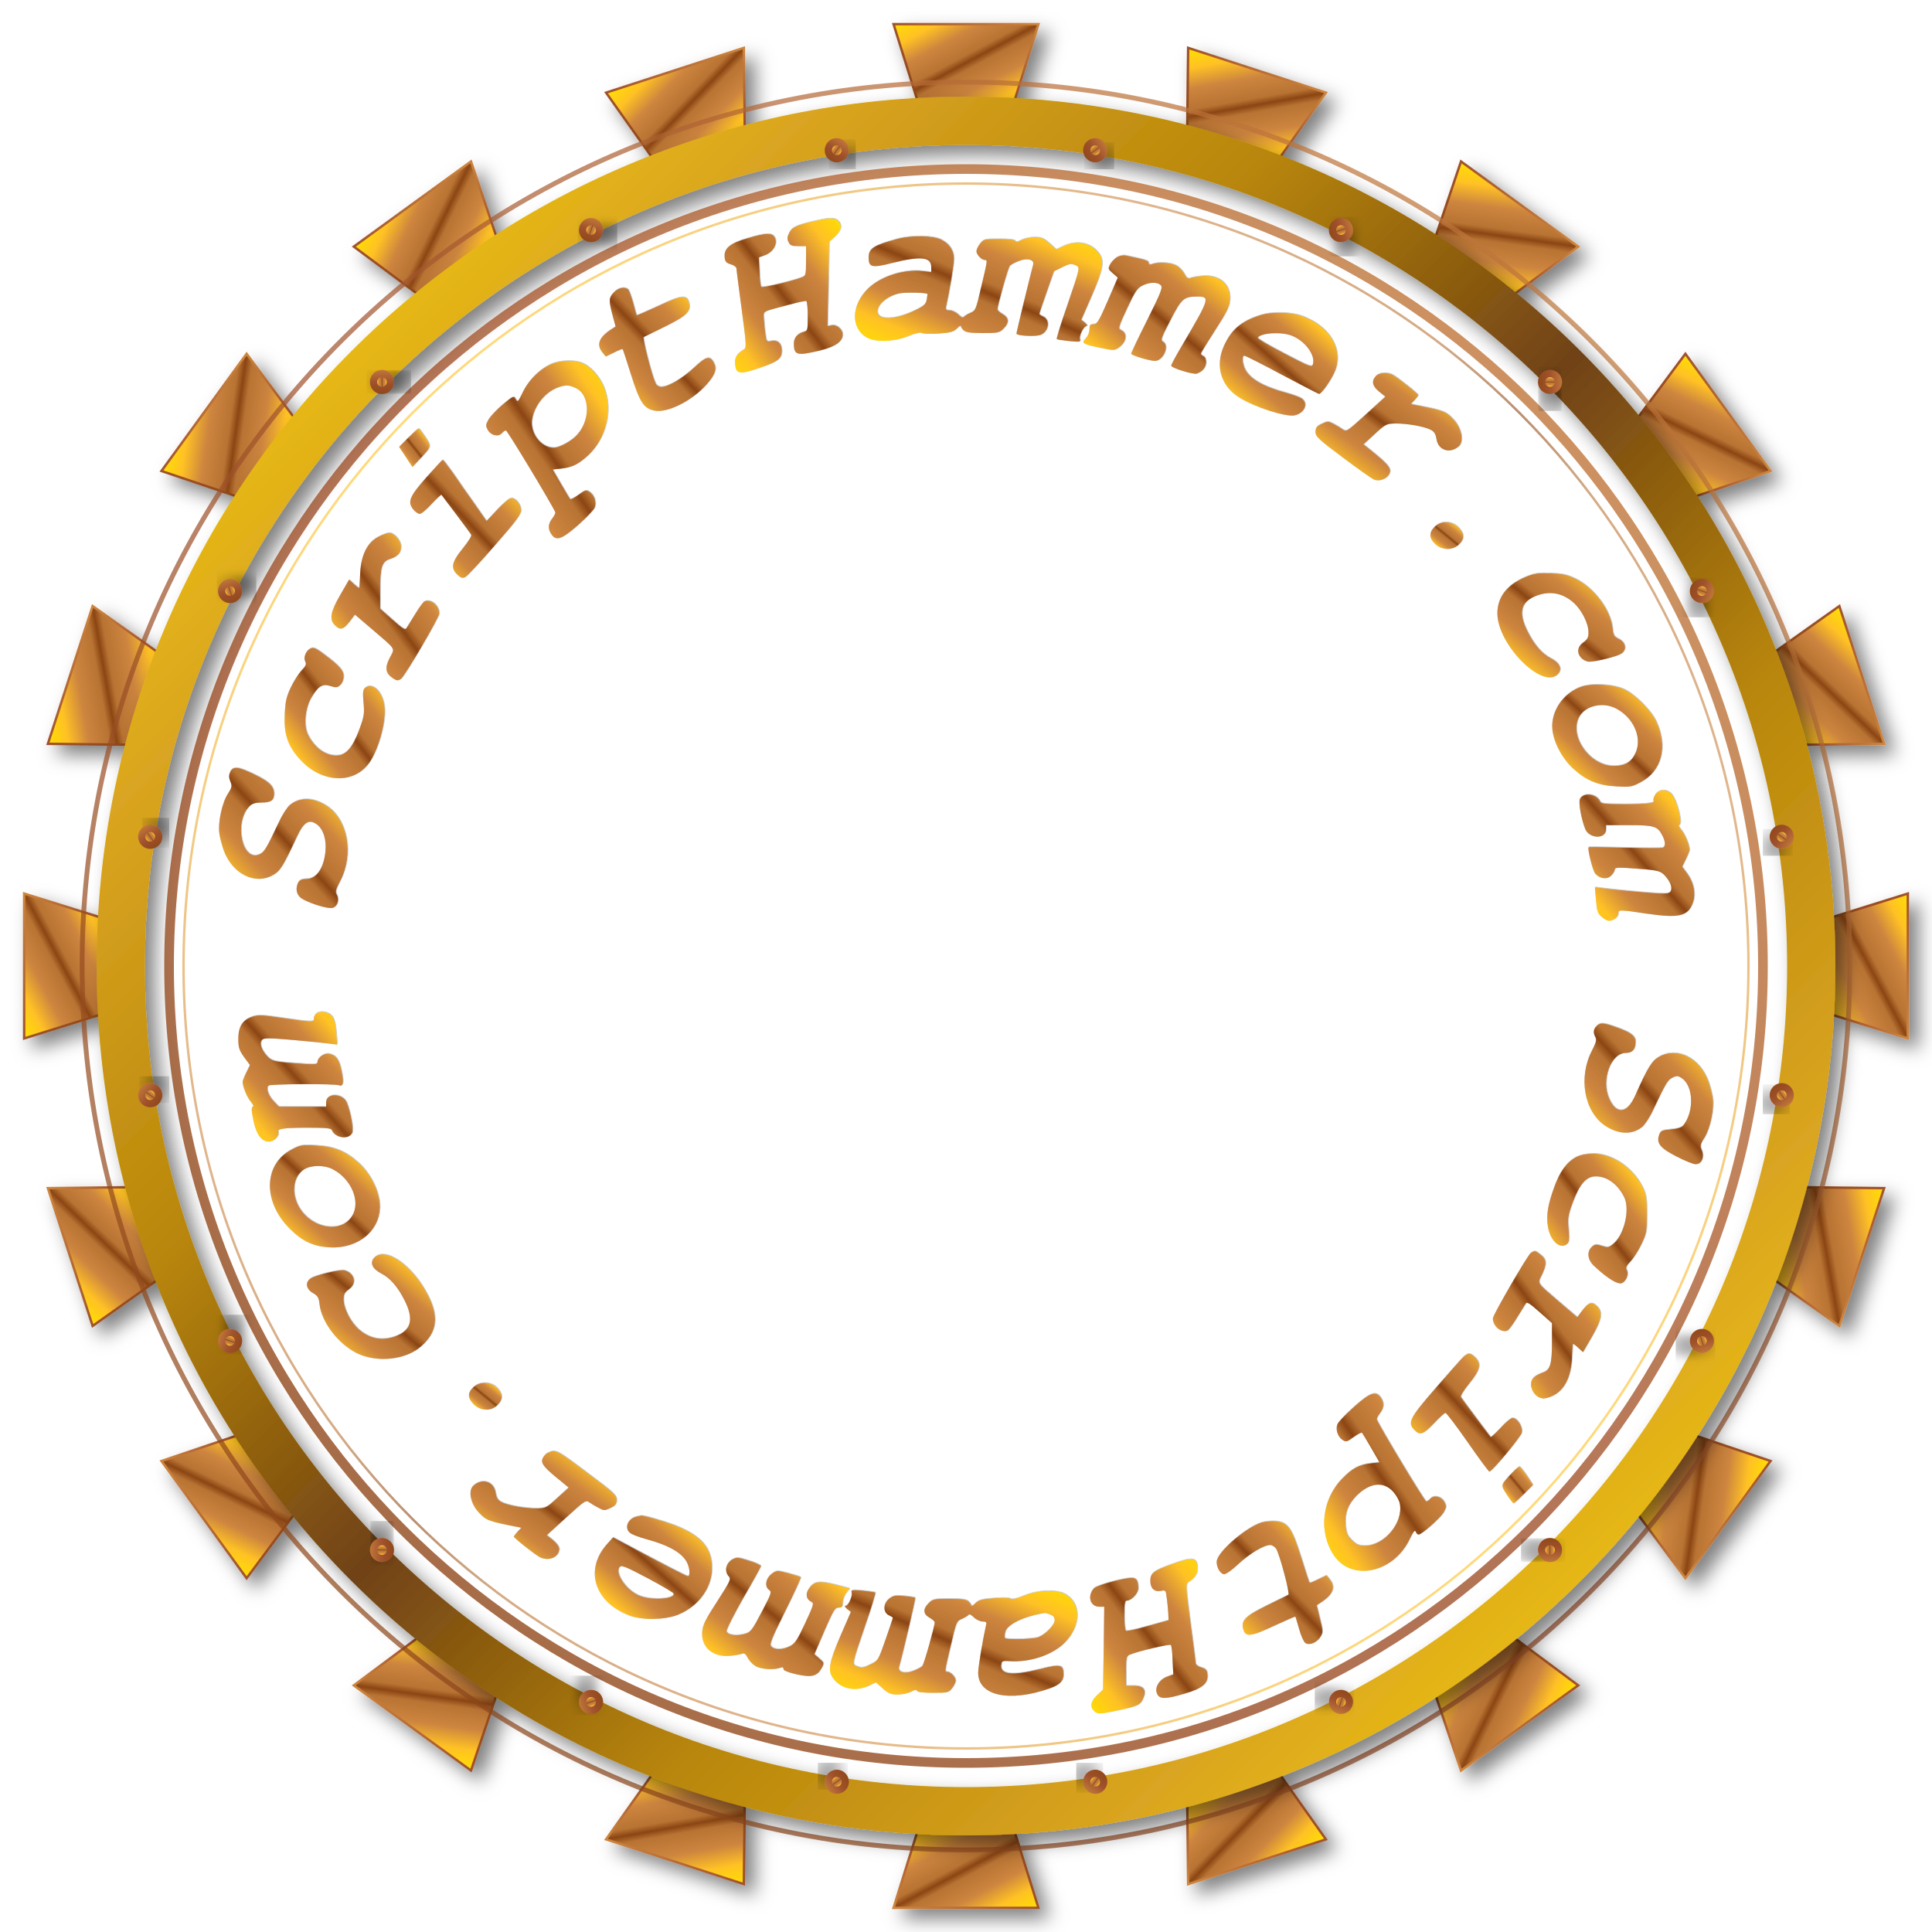
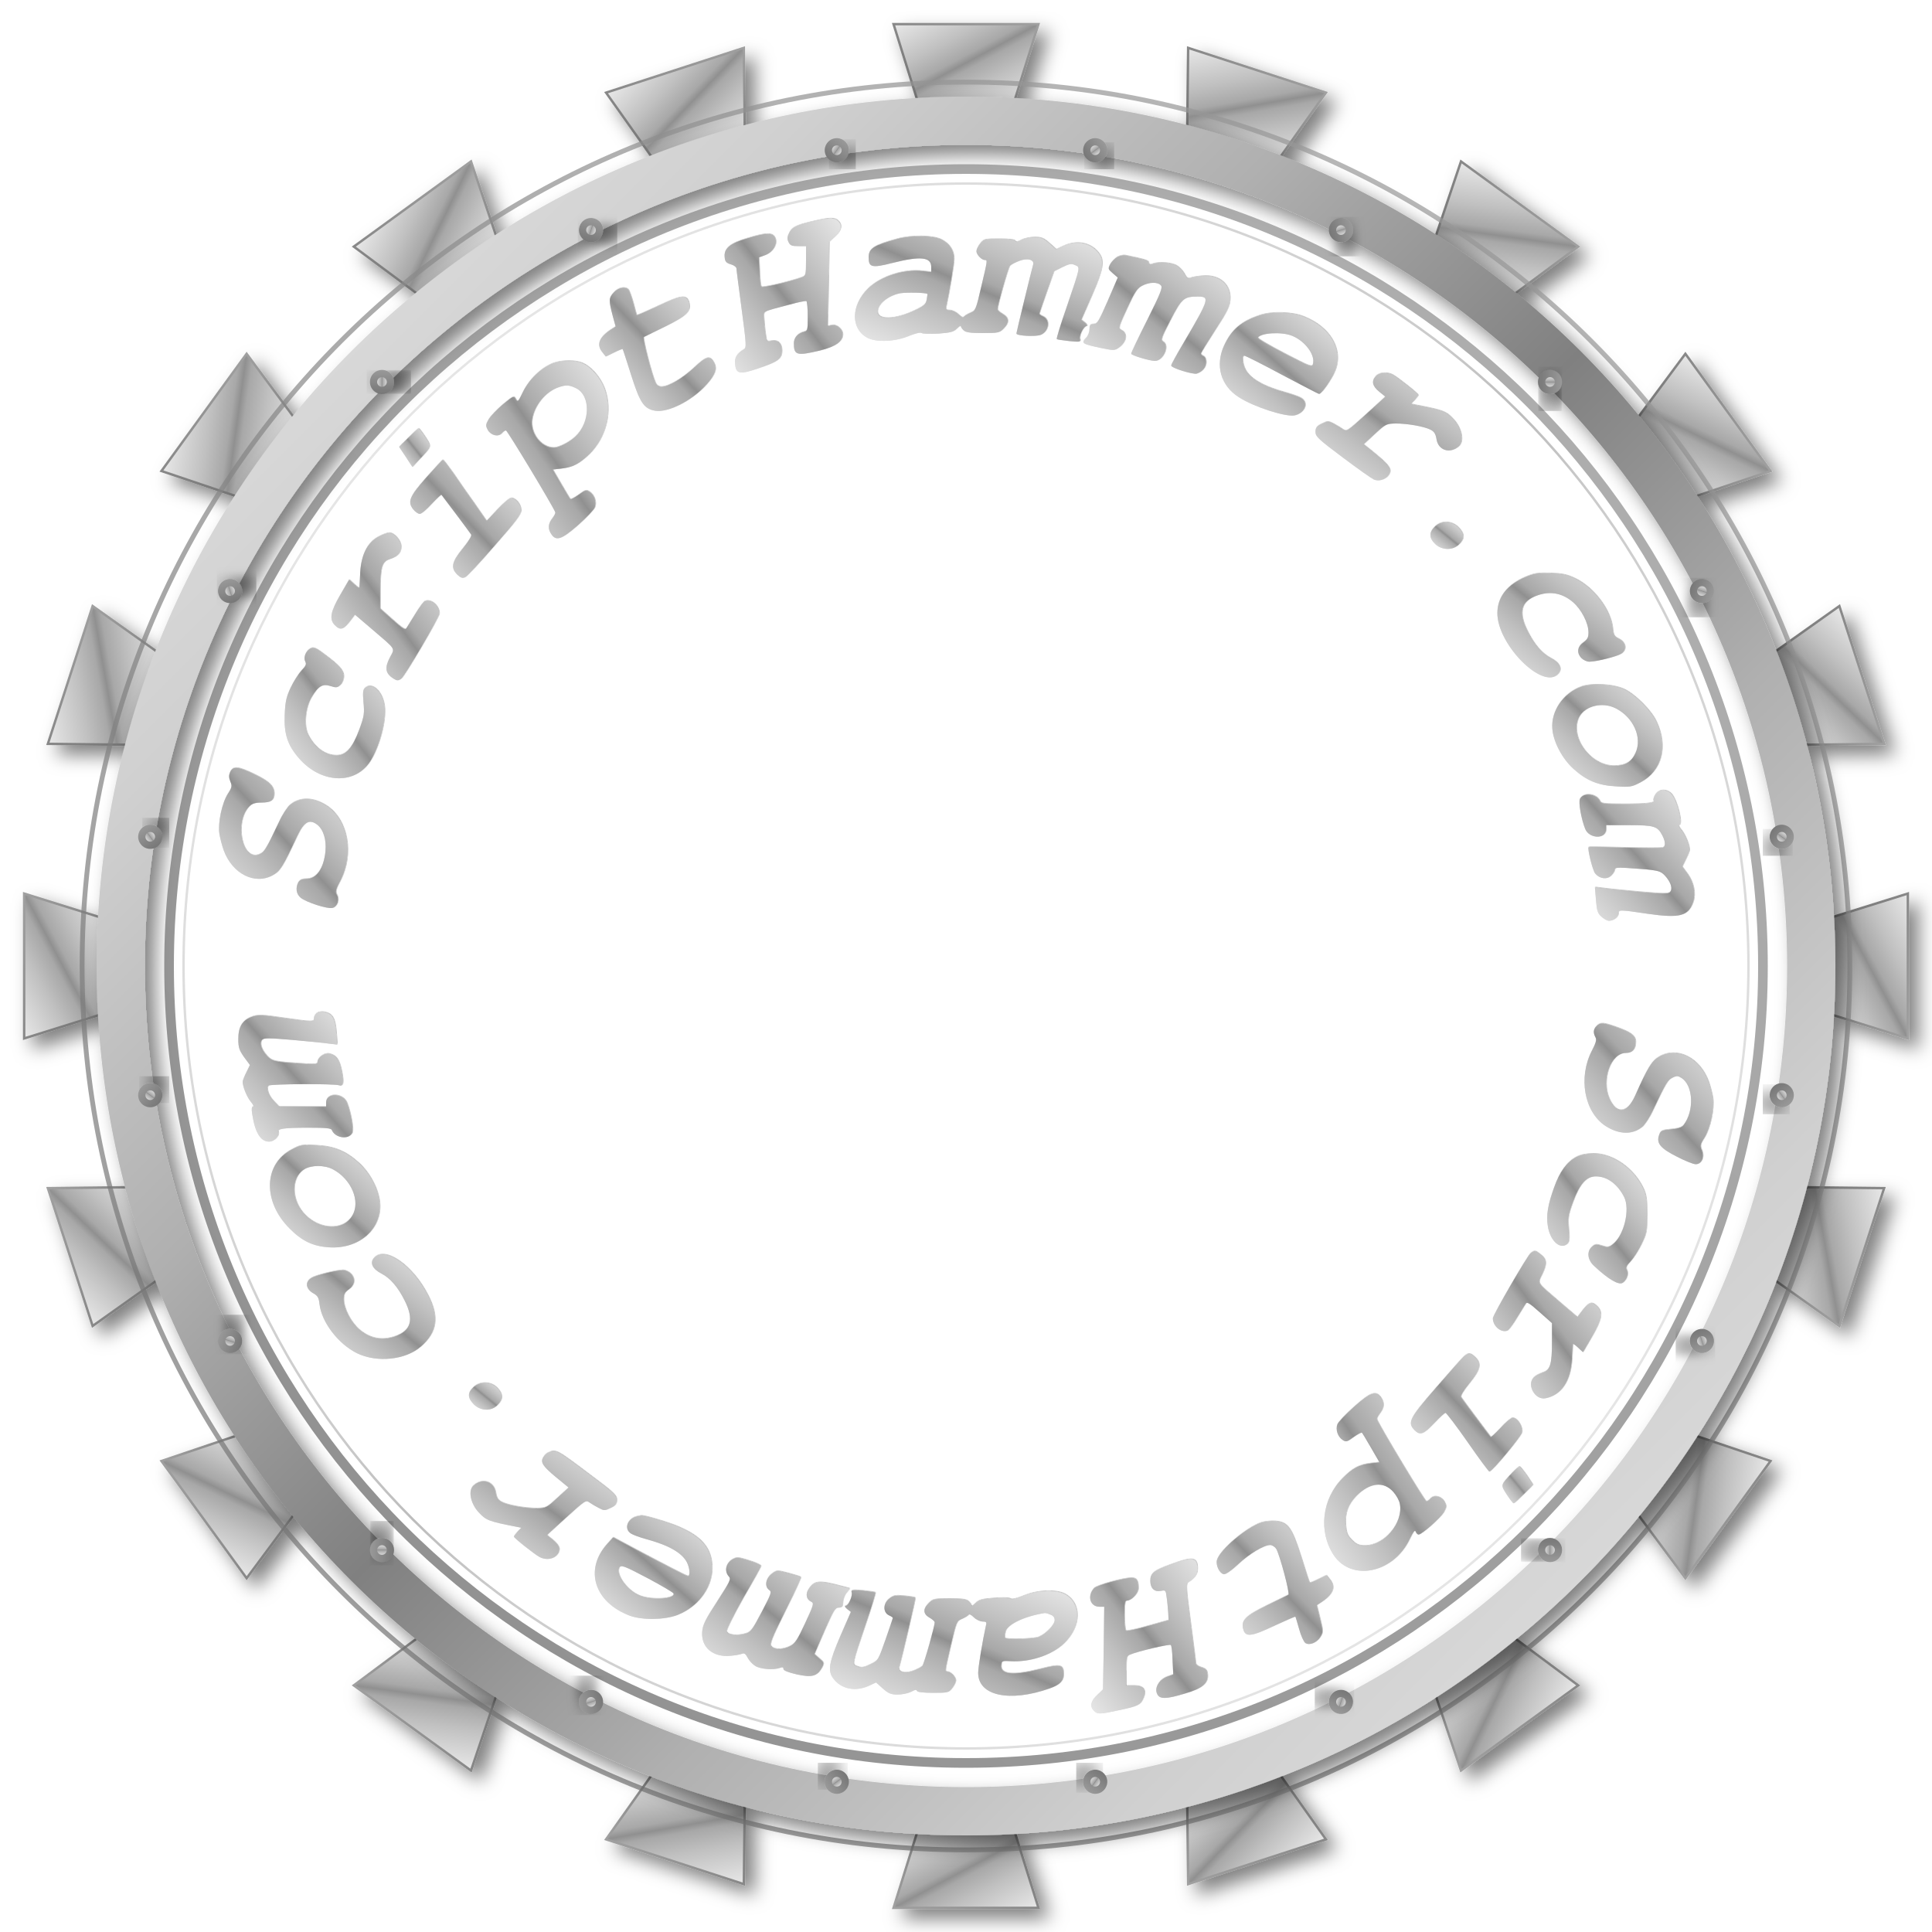
<svg xmlns="http://www.w3.org/2000/svg" version="1.0" width="400" height="400" viewBox="0 0 400 400" preserveAspectRatio="xMidYMid meet">
  <defs>
    <linearGradient id="metalGradient" x1="0%" y1="0%" x2="100%" y2="100%">
-       <stop offset="0%" style="stop-color:#FFDF00;stop-opacity:1" />
-       <stop offset="15%" style="stop-color:#FFC125;stop-opacity:1" />
-       <stop offset="30%" style="stop-color:#CD853F;stop-opacity:1" />
-       <stop offset="45%" style="stop-color:#B87333;stop-opacity:1" />
-       <stop offset="50%" style="stop-color:#8B4513;stop-opacity:1" />
-       <stop offset="55%" style="stop-color:#B87333;stop-opacity:1" />
-       <stop offset="70%" style="stop-color:#CD853F;stop-opacity:1" />
-       <stop offset="85%" style="stop-color:#FFC125;stop-opacity:1" />
-       <stop offset="100%" style="stop-color:#FFDF00;stop-opacity:1" />
+       <stop offset="0%" style="stop-color:#E8E8E8;stop-opacity:1" />
+       <stop offset="15%" style="stop-color:#D4D4D4;stop-opacity:1" />
+       <stop offset="30%" style="stop-color:#C0C0C0;stop-opacity:1" />
+       <stop offset="45%" style="stop-color:#A8A8A8;stop-opacity:1" />
+       <stop offset="50%" style="stop-color:#909090;stop-opacity:1" />
+       <stop offset="55%" style="stop-color:#A8A8A8;stop-opacity:1" />
+       <stop offset="70%" style="stop-color:#C0C0C0;stop-opacity:1" />
+       <stop offset="85%" style="stop-color:#D4D4D4;stop-opacity:1" />
+       <stop offset="100%" style="stop-color:#E8E8E8;stop-opacity:1" />
    </linearGradient>
    <linearGradient id="darkMetalGradient" x1="0%" y1="100%" x2="100%" y2="0%">
-       <stop offset="0%" style="stop-color:#8B4513;stop-opacity:1" />
-       <stop offset="50%" style="stop-color:#A0522D;stop-opacity:1" />
-       <stop offset="100%" style="stop-color:#CD853F;stop-opacity:1" />
+       <stop offset="0%" style="stop-color:#707070;stop-opacity:1" />
+       <stop offset="50%" style="stop-color:#888888;stop-opacity:1" />
+       <stop offset="100%" style="stop-color:#A0A0A0;stop-opacity:1" />
    </linearGradient>
    <linearGradient id="ringGradient" x1="0%" y1="0%" x2="100%" y2="100%">
-       <stop offset="0%" style="stop-color:#FFDF00;stop-opacity:1" />
-       <stop offset="20%" style="stop-color:#DAA520;stop-opacity:1" />
-       <stop offset="35%" style="stop-color:#B8860B;stop-opacity:1" />
-       <stop offset="50%" style="stop-color:#704214;stop-opacity:1" />
-       <stop offset="65%" style="stop-color:#B8860B;stop-opacity:1" />
-       <stop offset="80%" style="stop-color:#DAA520;stop-opacity:1" />
-       <stop offset="100%" style="stop-color:#FFDF00;stop-opacity:1" />
+       <stop offset="0%" style="stop-color:#E8E8E8;stop-opacity:1" />
+       <stop offset="20%" style="stop-color:#D0D0D0;stop-opacity:1" />
+       <stop offset="35%" style="stop-color:#B0B0B0;stop-opacity:1" />
+       <stop offset="50%" style="stop-color:#808080;stop-opacity:1" />
+       <stop offset="65%" style="stop-color:#B0B0B0;stop-opacity:1" />
+       <stop offset="80%" style="stop-color:#D0D0D0;stop-opacity:1" />
+       <stop offset="100%" style="stop-color:#E8E8E8;stop-opacity:1" />
    </linearGradient>
    <radialGradient id="circleGradient">
      <stop offset="0%" style="stop-color:#1a1a1a;stop-opacity:1" />
      <stop offset="100%" style="stop-color:#000000;stop-opacity:1" />
    </radialGradient>
    <filter id="metalShadow">
      <feGaussianBlur in="SourceAlpha" stdDeviation="2" />
      <feOffset dx="2" dy="2" result="offsetblur" />
      <feFlood flood-color="#000000" flood-opacity="0.5" />
      <feComposite in2="offsetblur" operator="in" />
      <feMerge>
        <feMergeNode />
        <feMergeNode in="SourceGraphic" />
      </feMerge>
    </filter>
    <filter id="metalGlow">
      <feGaussianBlur stdDeviation="2" result="coloredBlur" />
      <feComposite in="coloredBlur" in2="SourceGraphic" operator="over" />
      <feSpecularLighting result="specOut" specularExponent="20" lighting-color="white">
        <fePointLight x="-50" y="30" z="200" />
      </feSpecularLighting>
      <feComposite in="specOut" in2="SourceAlpha" operator="in" result="specOut2" />
      <feComposite in="specOut2" in2="SourceGraphic" operator="arithmetic" k1="0" k2="1" k3="1" k4="0" />
    </filter>
    <filter id="bevel">
      <feGaussianBlur in="SourceAlpha" result="blur" stdDeviation="3" />
      <feSpecularLighting result="specOut" in="blur" specularConstant="1.5" specularExponent="10" lighting-color="white">
        <fePointLight x="-50" y="60" z="200" />
      </feSpecularLighting>
      <feComposite in="specOut" in2="SourceAlpha" operator="in" result="specOut" />
      <feComposite in="SourceGraphic" in2="specOut" operator="arithmetic" k1="0" k2="1" k3="1" k4="0" />
    </filter>
    <filter id="circleShadow">
      <feDropShadow dx="0" dy="2" stdDeviation="4" flood-color="#8B4513" flood-opacity="0.3" />
    </filter>
    <filter id="glow">
      <feGaussianBlur stdDeviation="3" result="coloredBlur" />
      <feMerge>
        <feMergeNode in="coloredBlur" />
        <feMergeNode in="SourceGraphic" />
      </feMerge>
    </filter>
    <pattern id="metalTexture" x="0" y="0" width="4" height="4" patternUnits="userSpaceOnUse">
      <rect width="4" height="4" fill="#8B4513" opacity="0.1" />
      <circle cx="2" cy="2" r="0.5" fill="#CD853F" opacity="0.2" />
    </pattern>
    <filter id="shadow2">
      <feDropShadow dx="0" dy="0" stdDeviation="0.5" flood-color="cyan" />
    </filter>
  </defs>
  <g transform="translate(200, 200)">
    <g fill="url(#metalGradient)" stroke="url(#darkMetalGradient)" stroke-width="0.5" filter="url(#metalShadow)">
      <path d="M -10,-179 L -15,-195 L 15,-195 L 10,-179 Z" transform="rotate(0)" />
      <path d="M -10,-179 L -15,-195 L 15,-195 L 10,-179 Z" transform="rotate(18)" />
      <path d="M -10,-179 L -15,-195 L 15,-195 L 10,-179 Z" transform="rotate(36)" />
      <path d="M -10,-179 L -15,-195 L 15,-195 L 10,-179 Z" transform="rotate(54)" />
      <path d="M -10,-179 L -15,-195 L 15,-195 L 10,-179 Z" transform="rotate(72)" />
      <path d="M -10,-179 L -15,-195 L 15,-195 L 10,-179 Z" transform="rotate(90)" />
      <path d="M -10,-179 L -15,-195 L 15,-195 L 10,-179 Z" transform="rotate(108)" />
      <path d="M -10,-179 L -15,-195 L 15,-195 L 10,-179 Z" transform="rotate(126)" />
      <path d="M -10,-179 L -15,-195 L 15,-195 L 10,-179 Z" transform="rotate(144)" />
      <path d="M -10,-179 L -15,-195 L 15,-195 L 10,-179 Z" transform="rotate(162)" />
      <path d="M -10,-179 L -15,-195 L 15,-195 L 10,-179 Z" transform="rotate(180)" />
      <path d="M -10,-179 L -15,-195 L 15,-195 L 10,-179 Z" transform="rotate(198)" />
      <path d="M -10,-179 L -15,-195 L 15,-195 L 10,-179 Z" transform="rotate(216)" />
      <path d="M -10,-179 L -15,-195 L 15,-195 L 10,-179 Z" transform="rotate(234)" />
      <path d="M -10,-179 L -15,-195 L 15,-195 L 10,-179 Z" transform="rotate(252)" />
      <path d="M -10,-179 L -15,-195 L 15,-195 L 10,-179 Z" transform="rotate(270)" />
      <path d="M -10,-179 L -15,-195 L 15,-195 L 10,-179 Z" transform="rotate(288)" />
      <path d="M -10,-179 L -15,-195 L 15,-195 L 10,-179 Z" transform="rotate(306)" />
      <path d="M -10,-179 L -15,-195 L 15,-195 L 10,-179 Z" transform="rotate(324)" />
      <path d="M -10,-179 L -15,-195 L 15,-195 L 10,-179 Z" transform="rotate(342)" />
    </g>
    <circle cx="0" cy="0" r="183" fill="none" stroke="url(#darkMetalGradient)" stroke-width="1" opacity="0.7" />
    <circle cx="0" cy="0" r="175" fill="none" stroke="url(#ringGradient)" stroke-width="10" filter="url(#metalShadow)" />
    <circle cx="0" cy="0" r="165" fill="none" stroke="url(#darkMetalGradient)" stroke-width="2" opacity="0.8" />
    <circle cx="0" cy="0" r="162" fill="none" stroke="url(#metalGradient)" stroke-width="0.5" opacity="0.6" />
  </g>
  <g transform="translate(200, 200)">
    <g transform="rotate(9)">
      <circle cx="0" cy="-171" r="2.5" fill="url(#darkMetalGradient)" filter="url(#metalShadow)" />
      <circle cx="0" cy="-171" r="1" fill="url(#metalGradient)" />
    </g>
    <g transform="rotate(27)">
      <circle cx="0" cy="-171" r="2.5" fill="url(#darkMetalGradient)" filter="url(#metalShadow)" />
      <circle cx="0" cy="-171" r="1" fill="url(#metalGradient)" />
    </g>
    <g transform="rotate(45)">
      <circle cx="0" cy="-171" r="2.5" fill="url(#darkMetalGradient)" filter="url(#metalShadow)" />
      <circle cx="0" cy="-171" r="1" fill="url(#metalGradient)" />
    </g>
    <g transform="rotate(63)">
      <circle cx="0" cy="-171" r="2.5" fill="url(#darkMetalGradient)" filter="url(#metalShadow)" />
      <circle cx="0" cy="-171" r="1" fill="url(#metalGradient)" />
    </g>
    <g transform="rotate(81)">
      <circle cx="0" cy="-171" r="2.5" fill="url(#darkMetalGradient)" filter="url(#metalShadow)" />
      <circle cx="0" cy="-171" r="1" fill="url(#metalGradient)" />
    </g>
    <g transform="rotate(99)">
      <circle cx="0" cy="-171" r="2.5" fill="url(#darkMetalGradient)" filter="url(#metalShadow)" />
      <circle cx="0" cy="-171" r="1" fill="url(#metalGradient)" />
    </g>
    <g transform="rotate(117)">
      <circle cx="0" cy="-171" r="2.5" fill="url(#darkMetalGradient)" filter="url(#metalShadow)" />
      <circle cx="0" cy="-171" r="1" fill="url(#metalGradient)" />
    </g>
    <g transform="rotate(135)">
      <circle cx="0" cy="-171" r="2.5" fill="url(#darkMetalGradient)" filter="url(#metalShadow)" />
      <circle cx="0" cy="-171" r="1" fill="url(#metalGradient)" />
    </g>
    <g transform="rotate(153)">
      <circle cx="0" cy="-171" r="2.5" fill="url(#darkMetalGradient)" filter="url(#metalShadow)" />
      <circle cx="0" cy="-171" r="1" fill="url(#metalGradient)" />
    </g>
    <g transform="rotate(171)">
      <circle cx="0" cy="-171" r="2.5" fill="url(#darkMetalGradient)" filter="url(#metalShadow)" />
      <circle cx="0" cy="-171" r="1" fill="url(#metalGradient)" />
    </g>
    <g transform="rotate(189)">
      <circle cx="0" cy="-171" r="2.5" fill="url(#darkMetalGradient)" filter="url(#metalShadow)" />
      <circle cx="0" cy="-171" r="1" fill="url(#metalGradient)" />
    </g>
    <g transform="rotate(207)">
      <circle cx="0" cy="-171" r="2.5" fill="url(#darkMetalGradient)" filter="url(#metalShadow)" />
      <circle cx="0" cy="-171" r="1" fill="url(#metalGradient)" />
    </g>
    <g transform="rotate(225)">
      <circle cx="0" cy="-171" r="2.5" fill="url(#darkMetalGradient)" filter="url(#metalShadow)" />
      <circle cx="0" cy="-171" r="1" fill="url(#metalGradient)" />
    </g>
    <g transform="rotate(243)">
      <circle cx="0" cy="-171" r="2.5" fill="url(#darkMetalGradient)" filter="url(#metalShadow)" />
      <circle cx="0" cy="-171" r="1" fill="url(#metalGradient)" />
    </g>
    <g transform="rotate(261)">
      <circle cx="0" cy="-171" r="2.5" fill="url(#darkMetalGradient)" filter="url(#metalShadow)" />
      <circle cx="0" cy="-171" r="1" fill="url(#metalGradient)" />
    </g>
    <g transform="rotate(279)">
      <circle cx="0" cy="-171" r="2.5" fill="url(#darkMetalGradient)" filter="url(#metalShadow)" />
      <circle cx="0" cy="-171" r="1" fill="url(#metalGradient)" />
    </g>
    <g transform="rotate(297)">
      <circle cx="0" cy="-171" r="2.5" fill="url(#darkMetalGradient)" filter="url(#metalShadow)" />
      <circle cx="0" cy="-171" r="1" fill="url(#metalGradient)" />
    </g>
    <g transform="rotate(315)">
      <circle cx="0" cy="-171" r="2.5" fill="url(#darkMetalGradient)" filter="url(#metalShadow)" />
      <circle cx="0" cy="-171" r="1" fill="url(#metalGradient)" />
    </g>
    <g transform="rotate(333)">
      <circle cx="0" cy="-171" r="2.5" fill="url(#darkMetalGradient)" filter="url(#metalShadow)" />
      <circle cx="0" cy="-171" r="1" fill="url(#metalGradient)" />
    </g>
    <g transform="rotate(351)">
      <circle cx="0" cy="-171" r="2.5" fill="url(#darkMetalGradient)" filter="url(#metalShadow)" />
      <circle cx="0" cy="-171" r="1" fill="url(#metalGradient)" />
    </g>
  </g>
  <g transform="translate(200, 200)">
    <g transform="scale(0.36) translate(-600, -600)">
      <g transform="translate(0,1200) scale(0.1,-0.1)" fill="url(#metalGradient)" stroke="none" filter="url(#metalShadow)">
        <path d="M5150 10288 c-124 -27 -149 -38 -166 -70 -12 -24 -14 -36 -5 -54 9 -20 18 -24 56 -24 l45 0 0 -85 c0 -79 -2 -86 -22 -94 -51 -21 -229 -63 -236 -56 -4 3 -9 43 -10 88 l-4 82 36 13 c46 17 73 64 57 98 -14 32 -51 31 -160 -2 -100 -29 -134 -58 -129 -108 2 -25 9 -33 36 -41 18 -5 32 -16 32 -25 0 -8 14 -114 30 -235 27 -201 28 -221 13 -230 -41 -25 -54 -46 -51 -82 5 -59 24 -63 138 -24 110 37 130 53 130 99 0 41 -23 63 -60 56 -27 -6 -29 -4 -34 37 -4 24 -7 64 -9 88 -2 50 -18 41 148 85 49 14 93 22 97 20 4 -3 8 -43 8 -89 0 -79 -1 -83 -24 -89 -35 -9 -56 -33 -56 -66 0 -68 17 -72 151 -40 88 22 129 51 129 91 0 30 -36 60 -64 53 l-23 -5 5 242 4 243 34 31 c37 35 43 65 18 89 -17 18 -46 19 -114 4z" />
        <path d="M5605 10181 c-137 -37 -165 -55 -165 -106 0 -57 17 -62 135 -32 162 41 225 35 225 -23 l0 -30 -52 6 c-107 12 -240 -31 -312 -101 -98 -97 -100 -230 -4 -282 51 -27 157 -23 237 10 40 16 69 23 76 17 5 -4 48 -6 95 -3 70 5 88 10 107 29 13 13 23 19 23 14 0 -5 7 -16 16 -24 12 -12 37 -16 110 -16 87 0 97 2 119 25 34 33 32 62 -5 83 -16 9 -30 22 -30 27 0 23 61 239 71 251 6 7 30 20 54 29 49 19 90 7 81 -23 -8 -26 -96 -388 -96 -395 0 -13 111 -19 140 -7 47 20 55 86 12 105 -12 5 -22 12 -21 15 0 3 19 59 42 125 l42 120 48 24 c41 20 52 22 74 12 31 -14 33 -4 -47 -239 -35 -100 -61 -185 -58 -187 2 -2 34 -7 71 -11 59 -6 67 -5 62 9 -8 19 21 77 38 77 6 0 2 8 -9 18 l-22 17 60 138 c66 153 74 201 42 244 -45 61 -125 78 -203 43 l-43 -20 -39 35 c-33 29 -47 35 -85 35 -25 0 -59 -7 -77 -16 -21 -12 -32 -13 -35 -5 -2 7 -35 11 -92 11 -84 0 -90 -1 -109 -26 -12 -15 -21 -34 -21 -44 0 -19 30 -50 48 -50 16 0 17 3 -20 -153 -31 -134 -33 -139 -64 -152 -17 -7 -34 -18 -38 -23 -4 -7 -16 -1 -31 14 -13 13 -36 24 -50 24 -21 0 -25 4 -20 23 19 84 45 239 45 273 0 47 -25 86 -72 110 -48 25 -170 27 -253 5z m173 -316 c1 -1 -1 -16 -4 -33 -5 -27 -16 -37 -68 -62 -114 -56 -216 -59 -216 -7 0 43 62 93 131 106 36 6 147 4 157 -4z" />
        <path d="M6870 10077 c-13 -7 -31 -25 -40 -40 -14 -27 -14 -29 14 -53 l29 -25 -58 -135 c-51 -117 -61 -134 -82 -134 -19 0 -23 -5 -23 -30 0 -17 -9 -39 -21 -51 -27 -27 -20 -32 83 -54 72 -15 81 -16 103 -1 48 32 56 83 16 102 -18 8 -16 17 34 124 44 95 59 118 87 132 41 22 91 23 109 2 11 -13 0 -42 -79 -200 -51 -101 -92 -188 -92 -193 0 -9 105 -41 136 -41 49 0 85 87 47 109 -16 9 -12 21 42 125 64 125 77 136 157 136 73 0 68 -14 -83 -271 -38 -64 -69 -121 -69 -126 0 -14 127 -53 147 -46 33 11 53 36 53 65 0 16 -6 31 -15 34 -8 4 -15 10 -15 15 0 5 37 65 82 135 66 102 82 134 85 172 8 90 -61 149 -161 139 -28 -2 -59 -8 -68 -12 -12 -5 -21 1 -32 23 -8 16 -27 37 -43 47 -29 19 -103 25 -140 12 -17 -6 -23 -5 -23 6 0 13 -17 18 -135 43 -11 2 -31 -2 -45 -9z" />
        <path d="M3975 9874 c-30 -32 -30 -45 -8 -131 l18 -66 -25 -16 c-71 -46 -87 -88 -51 -132 l19 -24 47 23 c26 13 49 22 50 20 2 -2 24 -69 49 -149 50 -158 73 -193 134 -205 75 -15 218 57 302 153 48 55 58 87 39 122 -23 42 -44 37 -113 -28 -68 -63 -149 -111 -189 -111 -15 0 -28 8 -34 23 -22 47 -76 261 -67 264 5 2 61 30 124 61 123 61 149 86 136 135 -12 48 -43 45 -177 -18 -67 -31 -122 -55 -124 -53 -1 2 -10 32 -19 68 -10 36 -23 71 -28 78 -17 20 -57 14 -83 -14z" />
        <path d="M7688 9741 c-107 -35 -161 -81 -204 -174 -52 -115 -19 -230 85 -296 86 -56 273 -116 322 -104 58 14 79 70 37 97 -13 8 -52 22 -88 32 -130 35 -207 79 -235 134 -17 33 -20 80 -5 80 6 0 104 -49 217 -110 114 -60 210 -110 213 -110 15 0 74 86 92 133 47 123 -29 251 -182 311 -68 27 -183 30 -252 7z m188 -117 c76 -31 135 -113 119 -164 -6 -19 -18 -15 -165 62 -87 45 -156 86 -153 91 18 29 139 36 199 11z" />
        <path d="M3627 9466 c-70 -25 -141 -93 -177 -169 -26 -54 -29 -57 -40 -38 -11 21 -13 20 -75 -31 -34 -29 -71 -68 -81 -86 -17 -30 -17 -35 -4 -60 18 -31 60 -41 80 -18 7 9 18 16 24 16 8 0 268 -431 284 -471 2 -5 -6 -21 -17 -35 -25 -32 -27 -61 -5 -92 27 -40 59 -28 153 54 47 42 90 87 95 100 12 30 -2 72 -30 90 -19 13 -25 11 -63 -17 -24 -17 -45 -28 -48 -25 -3 3 -27 43 -53 88 l-48 83 52 6 c64 7 101 27 158 81 99 97 135 251 88 378 -24 64 -77 125 -127 146 -41 18 -116 17 -166 0z m128 -142 c88 -41 86 -199 -3 -281 -34 -32 -95 -63 -123 -63 -74 0 -137 83 -125 163 13 81 77 159 151 185 43 15 62 14 100 -4z" />
        <path d="M8357 9392 c-27 -29 -20 -57 19 -89 l36 -29 -112 -102 c-108 -98 -113 -102 -134 -87 -11 8 -36 23 -53 32 -31 16 -35 16 -68 0 -28 -13 -35 -22 -35 -46 0 -26 17 -42 156 -146 85 -64 166 -121 179 -127 34 -15 83 6 92 40 6 26 -13 49 -112 129 l-40 32 65 60 c63 58 67 60 121 61 68 0 164 -17 201 -36 21 -11 29 -24 34 -55 10 -63 76 -85 127 -41 32 28 17 104 -31 155 -43 46 -57 51 -221 83 l-24 5 22 23 c11 12 21 25 21 28 0 8 -118 101 -147 117 -32 17 -78 13 -96 -7z" />
        <path d="M2792 9037 l-52 -52 38 -57 38 -58 40 43 c71 75 70 71 34 127 -18 27 -35 50 -39 50 -4 0 -30 -24 -59 -53z" />
        <path d="M2897 8810 c-97 -110 -110 -140 -77 -183 12 -15 29 -27 38 -27 9 0 40 26 68 57 29 31 55 55 57 53 23 -29 165 -219 171 -229 5 -7 -14 -38 -48 -80 -64 -78 -71 -113 -31 -151 19 -18 29 -21 44 -14 11 5 88 87 170 182 122 139 151 178 151 202 0 33 -30 70 -57 70 -10 0 -45 -30 -79 -66 l-62 -66 -69 99 c-39 54 -94 133 -123 176 -30 42 -57 77 -60 77 -3 -1 -44 -45 -93 -100z" />
        <path d="M8695 8525 c-33 -32 -32 -65 3 -98 38 -37 102 -38 137 -2 33 32 31 60 -4 96 -39 39 -100 41 -136 4z" />
        <path d="M2619 8467 c-62 -32 -98 -104 -103 -207 -2 -41 -4 -79 -5 -84 -1 -6 -14 3 -30 18 l-29 27 -51 -88 c-56 -97 -64 -140 -31 -173 33 -33 50 -27 98 38 l17 23 95 -81 c148 -127 136 -109 106 -168 -30 -58 -25 -89 19 -118 22 -14 28 -14 45 -3 22 15 220 353 220 375 0 45 -47 85 -83 71 -8 -3 -32 -36 -55 -74 -23 -37 -46 -74 -51 -82 -7 -11 -24 0 -80 50 l-71 63 0 107 c0 132 10 164 56 179 46 15 64 35 64 71 0 34 -39 79 -68 79 -10 0 -39 -10 -63 -23z" />
        <path d="M9216 8236 c-104 -44 -159 -114 -160 -206 -2 -180 262 -446 349 -350 25 28 8 63 -43 89 -50 26 -94 76 -133 154 -57 112 -38 177 61 210 72 24 140 11 200 -40 49 -42 90 -121 90 -175 0 -29 -6 -41 -30 -58 -35 -25 -39 -61 -10 -90 11 -11 31 -20 44 -20 40 0 159 30 184 46 34 22 26 64 -14 84 -28 13 -32 21 -36 62 -11 104 -106 231 -213 284 -50 24 -75 29 -145 32 -72 2 -94 -1 -144 -22z" />
        <path d="M2224 7822 c-23 -15 -35 -51 -24 -71 8 -16 4 -25 -22 -53 -17 -18 -45 -62 -62 -98 -25 -54 -31 -80 -34 -155 -5 -111 16 -176 83 -252 118 -135 298 -152 393 -37 59 72 110 251 96 341 -12 82 -70 135 -110 102 -12 -10 -14 -27 -9 -83 6 -64 4 -80 -24 -156 -39 -106 -78 -150 -133 -150 -65 0 -125 44 -163 119 -26 52 -17 153 20 215 39 66 64 81 110 66 31 -10 39 -10 56 6 11 10 19 30 19 49 0 34 -25 62 -114 128 -50 38 -63 42 -82 29z" />
        <path d="M9534 7604 c-101 -37 -170 -140 -162 -240 6 -76 57 -172 121 -230 75 -68 143 -96 247 -101 79 -5 89 -3 140 24 121 64 157 204 89 348 -30 64 -120 154 -184 185 -64 30 -190 37 -251 14z m204 -123 c101 -52 152 -168 113 -255 -23 -53 -61 -76 -126 -76 -138 0 -258 169 -200 281 35 66 136 90 213 50z" />
        <path d="M1768 7115 c-8 -18 -8 -31 1 -54 11 -26 10 -34 -14 -71 -34 -53 -58 -167 -49 -229 4 -25 15 -68 25 -96 50 -136 180 -201 283 -142 41 23 57 48 138 222 39 83 70 102 115 69 37 -28 56 -87 49 -157 -10 -97 -52 -157 -111 -157 -24 0 -37 -6 -45 -19 -17 -33 -12 -68 14 -89 35 -27 153 -65 182 -58 28 7 41 45 25 75 -10 17 -6 31 19 79 80 154 45 350 -76 431 -78 51 -156 53 -213 6 -16 -14 -44 -57 -62 -97 -73 -154 -84 -173 -112 -186 -101 -48 -150 185 -58 277 15 15 34 21 69 21 54 0 72 12 72 50 0 42 -28 70 -113 111 -95 46 -123 49 -139 14z" />
        <path d="M9964 6985 c-8 -13 -13 -28 -10 -33 10 -16 -34 -22 -170 -22 -106 0 -133 3 -137 14 -18 45 -95 57 -116 17 -10 -18 7 -115 30 -173 23 -57 119 -60 119 -3 l0 25 133 0 c145 0 164 -6 192 -60 20 -39 19 -67 -2 -71 -10 -2 -108 -2 -218 1 -110 3 -202 4 -204 3 -9 -5 23 -136 38 -152 26 -30 67 -35 91 -11 11 11 20 26 20 34 0 11 15 13 68 10 182 -12 193 -14 223 -46 34 -38 45 -76 27 -94 -11 -11 -42 -10 -173 1 -88 8 -182 17 -209 21 l-49 6 6 -73 c5 -63 10 -77 32 -96 14 -13 33 -23 41 -23 27 0 54 20 54 40 0 25 5 25 172 0 182 -26 232 -13 259 67 16 49 4 110 -32 161 l-31 42 21 43 c12 24 21 48 21 53 0 28 -24 87 -46 114 -14 16 -20 30 -14 30 24 0 -10 141 -43 178 -28 30 -72 29 -93 -3z" />
        <path d="M2268 5729 c-10 -5 -18 -19 -18 -29 0 -25 -5 -25 -177 0 -119 18 -145 19 -178 8 -56 -19 -80 -57 -80 -128 0 -50 5 -64 33 -104 l34 -46 -21 -43 c-12 -24 -21 -48 -21 -53 0 -28 24 -87 46 -114 14 -16 20 -30 14 -30 -8 0 -10 -13 -5 -42 16 -106 48 -158 96 -158 30 0 61 33 53 55 -8 19 30 25 172 25 106 0 133 -3 137 -14 18 -45 95 -57 116 -17 10 18 -7 115 -30 173 -23 57 -119 60 -119 3 l0 -25 -136 0 -136 0 -28 29 c-32 32 -48 77 -32 93 10 10 380 12 406 2 23 -9 28 13 15 77 -13 68 -31 94 -71 103 -29 7 -68 -21 -68 -48 0 -11 -15 -13 -67 -10 -183 12 -194 14 -224 46 -34 38 -45 76 -27 94 11 11 42 10 173 -1 88 -8 182 -17 209 -21 l49 -6 -6 73 c-7 78 -21 103 -67 113 -14 3 -33 1 -42 -5z" />
        <path d="M9626 5654 c-18 -18 -20 -38 -6 -64 8 -15 3 -32 -20 -77 -80 -154 -45 -351 76 -432 78 -51 156 -53 213 -6 16 14 44 57 62 97 73 154 84 173 112 186 24 12 32 11 53 -3 67 -44 73 -189 11 -270 -11 -14 -31 -21 -73 -25 -53 -5 -60 -8 -68 -33 -17 -47 8 -76 103 -124 46 -24 94 -43 107 -43 34 0 51 39 35 79 -11 26 -10 34 14 71 34 53 58 167 49 229 -4 25 -15 69 -25 96 -50 136 -180 201 -284 142 -41 -23 -64 -60 -138 -226 -46 -101 -108 -108 -149 -14 -47 107 10 263 97 263 37 0 55 20 55 63 0 33 -26 54 -105 82 -79 29 -98 31 -119 9z" />
        <path d="M2120 4943 c-160 -84 -165 -299 -10 -453 71 -72 134 -102 226 -108 174 -11 306 105 291 257 -8 78 -57 170 -120 227 -75 68 -143 96 -247 101 -79 5 -89 3 -140 -24z m238 -112 c107 -56 162 -186 112 -268 -65 -108 -246 -72 -313 62 -39 80 -23 169 37 206 41 25 116 25 164 0z" />
        <path d="M9508 4900 c-54 -29 -94 -84 -126 -175 -35 -96 -46 -160 -36 -220 12 -84 70 -138 110 -104 12 10 14 27 9 83 -6 64 -4 80 24 156 39 106 78 150 133 150 65 0 125 -44 163 -119 36 -72 -1 -225 -68 -274 -22 -17 -29 -18 -62 -7 -31 10 -39 10 -56 -6 -30 -27 -25 -75 14 -110 81 -76 141 -111 163 -96 23 15 35 51 24 71 -8 16 -4 25 22 53 17 18 45 62 62 98 29 60 31 73 31 170 0 86 -4 113 -21 150 -55 116 -176 200 -288 200 -40 -1 -73 -7 -98 -20z" />
        <path d="M9247 4348 c-19 -15 -217 -356 -217 -375 0 -44 47 -84 83 -70 8 3 32 36 55 74 23 37 46 74 51 82 7 11 24 0 80 -50 l71 -63 0 -107 c0 -132 -10 -164 -56 -179 -19 -7 -41 -18 -49 -27 -42 -42 8 -131 67 -119 92 18 145 98 152 227 2 41 4 78 5 83 1 6 14 -3 30 -18 l29 -27 51 88 c56 97 64 140 31 173 -33 33 -50 27 -98 -38 l-17 -23 -95 81 c-146 126 -135 108 -106 169 27 59 25 83 -12 111 -29 23 -33 24 -55 8z" />
        <path d="M2595 4320 c-25 -28 -8 -63 43 -89 50 -26 94 -76 133 -154 57 -112 38 -177 -61 -210 -72 -24 -140 -11 -200 40 -49 42 -90 121 -90 175 0 29 6 41 30 58 35 25 39 61 10 90 -11 11 -31 20 -44 20 -39 0 -159 -30 -183 -46 -35 -22 -30 -61 11 -85 28 -16 34 -26 38 -64 12 -104 107 -228 215 -282 115 -56 280 -39 368 39 92 80 104 168 41 291 -88 174 -249 286 -311 217z" />
        <path d="M8862 3753 c-11 -10 -83 -91 -161 -181 -151 -174 -164 -199 -121 -242 31 -31 50 -24 111 40 31 33 61 60 66 60 6 0 64 -77 129 -170 65 -94 121 -169 124 -168 24 10 181 201 186 224 6 33 -26 84 -54 84 -9 0 -40 -26 -68 -57 -29 -31 -55 -55 -57 -53 -23 29 -165 219 -171 229 -5 7 14 38 48 80 63 77 71 113 33 149 -28 27 -39 27 -65 5z" />
        <path d="M3165 3575 c-33 -32 -31 -60 4 -96 39 -39 100 -41 136 -4 32 31 32 62 -2 97 -36 38 -102 40 -138 3z" />
        <path d="M8230 3463 c-47 -42 -89 -86 -94 -99 -12 -30 2 -72 30 -90 19 -13 25 -11 63 17 24 17 45 28 48 25 3 -3 27 -43 53 -88 l48 -83 -52 -6 c-65 -8 -103 -27 -159 -84 -120 -120 -142 -308 -52 -444 103 -153 344 -102 436 93 21 43 30 55 35 43 3 -9 11 -17 16 -17 19 0 126 95 145 128 16 30 16 35 3 60 -18 31 -60 41 -80 18 -7 -9 -18 -16 -24 -16 -9 0 -270 433 -284 471 -2 5 6 21 17 35 25 32 27 61 5 92 -28 40 -61 28 -154 -55z m227 -487 c17 -19 35 -50 38 -69 21 -109 -90 -242 -202 -242 -35 0 -49 6 -75 32 -27 27 -32 41 -36 91 -5 66 15 116 64 166 76 75 155 84 211 22z" />
        <path d="M3592 3198 c-12 -6 -25 -23 -29 -36 -6 -27 15 -51 112 -129 l40 -33 -65 -59 c-63 -58 -67 -60 -121 -61 -68 0 -164 17 -201 36 -21 11 -29 24 -34 55 -10 63 -76 85 -126 41 -33 -28 -18 -104 30 -155 43 -46 57 -51 221 -83 l24 -5 -22 -23 c-11 -12 -21 -25 -21 -28 0 -8 118 -101 147 -117 51 -27 113 -2 113 46 0 12 -16 34 -36 50 l-36 29 112 102 c108 98 113 102 134 87 11 -8 36 -23 54 -32 30 -16 34 -16 67 0 28 13 35 22 35 46 0 25 -17 42 -153 143 -198 149 -197 149 -245 126z" />
        <path d="M9139 3083 c-66 -71 -65 -67 -29 -123 18 -27 35 -50 39 -50 4 0 30 24 59 53 l52 52 -35 53 c-20 28 -39 52 -43 52 -4 0 -24 -17 -43 -37z" />
        <path d="M4105 2833 c-54 -13 -73 -71 -32 -97 12 -8 51 -22 87 -32 130 -35 207 -79 235 -134 17 -33 20 -80 5 -80 -9 0 -125 60 -383 198 l-47 25 -35 -39 c-131 -148 -72 -333 130 -410 72 -27 201 -25 276 4 125 50 205 165 197 286 -7 107 -71 174 -223 232 -62 23 -172 55 -185 52 -3 0 -14 -3 -25 -5z m70 -357 c76 -41 141 -79 143 -85 11 -33 -132 -42 -200 -12 -71 30 -136 123 -113 161 11 17 26 12 170 -64z" />
        <path d="M7700 2799 c-86 -26 -242 -158 -257 -217 -7 -30 15 -75 39 -80 10 -2 45 22 82 57 65 61 149 111 185 111 11 0 27 -10 35 -22 20 -33 81 -261 70 -265 -5 -2 -61 -30 -124 -61 -123 -61 -149 -86 -136 -135 12 -48 43 -45 177 18 67 31 122 55 123 53 2 -2 11 -34 22 -72 10 -38 27 -74 36 -80 24 -15 66 3 86 36 15 25 15 33 -3 104 l-19 77 24 16 c71 46 87 88 51 132 l-19 24 -47 -23 c-26 -13 -49 -22 -50 -20 -2 2 -24 69 -49 149 -54 169 -76 199 -148 205 -24 2 -59 -2 -78 -7z" />
        <path d="M4670 2593 c-48 -17 -65 -70 -34 -104 14 -15 8 -27 -67 -144 -67 -103 -83 -135 -86 -173 -8 -90 61 -149 161 -139 28 2 59 8 68 12 12 5 21 -1 32 -23 8 -16 27 -37 43 -47 29 -19 103 -25 141 -12 16 6 22 5 22 -6 0 -9 25 -19 76 -31 87 -19 117 -11 144 37 14 27 14 29 -14 53 l-29 25 58 135 c51 117 61 134 82 134 19 0 23 5 23 29 0 15 9 40 20 54 l21 26 -38 10 c-140 38 -166 36 -199 -14 -18 -28 -12 -58 15 -71 18 -8 16 -17 -34 -124 -44 -95 -59 -118 -87 -132 -41 -22 -91 -23 -109 -2 -11 13 1 43 81 204 52 104 92 192 89 194 -3 3 -35 13 -72 23 -65 17 -67 17 -94 -3 -35 -26 -43 -72 -16 -92 17 -12 15 -19 -42 -128 -54 -103 -64 -116 -95 -125 -50 -15 -104 -8 -108 14 -2 9 42 96 97 193 56 96 101 178 101 182 0 4 -21 15 -47 24 -69 23 -86 27 -103 21z" />
        <path d="M7180 2558 c-101 -36 -120 -50 -120 -94 0 -43 23 -65 60 -58 27 6 29 4 34 -37 4 -24 7 -64 9 -88 l2 -44 -119 -33 c-65 -19 -123 -31 -127 -28 -5 3 -9 43 -9 90 0 64 3 84 14 84 27 0 66 41 66 70 0 45 -10 60 -39 60 -47 0 -199 -42 -215 -59 -40 -44 -23 -105 30 -106 l29 0 -3 -239 -4 -239 -34 -32 c-37 -35 -43 -65 -18 -89 20 -20 31 -20 142 4 111 23 126 31 141 69 20 47 1 71 -54 71 l-45 0 0 85 c0 79 2 86 23 95 45 19 228 62 235 55 4 -4 9 -43 10 -88 l4 -82 -36 -13 c-46 -17 -73 -64 -57 -98 14 -32 51 -31 160 2 100 29 134 58 129 108 -2 25 -9 33 -35 41 -19 5 -33 16 -33 25 0 8 -14 114 -30 235 -27 201 -28 221 -13 230 37 23 53 46 53 78 0 66 -26 70 -150 25z" />
        <path d="M5342 2399 c8 -20 -18 -79 -34 -79 -8 0 -4 -8 8 -18 l22 -17 -60 -138 c-66 -153 -74 -201 -42 -244 45 -61 125 -78 203 -43 l43 20 39 -35 c33 -29 47 -35 85 -35 25 0 59 7 77 16 21 12 32 13 35 5 2 -7 35 -11 92 -11 84 0 90 1 109 26 12 15 21 34 21 44 0 19 -30 50 -48 50 -16 0 -17 -3 20 153 31 134 33 139 64 152 17 7 34 18 38 23 4 7 16 1 31 -14 13 -13 36 -24 50 -24 21 0 25 -4 20 -22 -19 -85 -45 -240 -45 -274 0 -131 179 -170 410 -89 59 21 80 42 80 80 0 57 -17 61 -135 31 -160 -40 -231 -32 -223 25 3 22 6 24 54 21 112 -7 238 35 308 103 98 97 100 230 4 282 -51 27 -157 23 -237 -10 -42 -17 -69 -23 -76 -17 -7 6 -47 7 -95 3 -69 -5 -88 -10 -107 -29 -13 -13 -23 -19 -23 -14 0 5 -7 16 -16 24 -12 12 -37 16 -110 16 -87 0 -97 -2 -119 -25 -34 -33 -32 -62 5 -83 16 -9 30 -21 30 -27 0 -23 -61 -239 -71 -251 -6 -7 -30 -20 -54 -29 -49 -19 -90 -7 -81 23 17 56 97 395 93 398 -2 2 -30 7 -63 10 -51 5 -63 3 -87 -16 -35 -28 -35 -79 1 -95 12 -5 22 -12 21 -15 0 -3 -19 -59 -42 -125 -42 -120 -42 -120 -88 -143 -38 -19 -51 -21 -74 -12 -33 13 -36 1 45 238 35 100 60 185 58 188 -3 2 -36 7 -73 11 -58 5 -67 4 -63 -8z m1142 -129 c18 -6 26 -17 26 -33 0 -27 -52 -81 -95 -98 -29 -11 -182 -15 -192 -5 -3 2 -2 18 2 35 9 43 107 91 227 110 4 1 18 -3 32 -9z" />
      </g>
    </g>
  </g>
  <style>
    @keyframes rotate {
      from {
        transform: rotate(0deg);
      }
      to {
        transform: rotate(360deg);
      }
    }
    
    /* Uncomment to enable rotation */
    /* svg {
      animation: rotate 20s linear infinite;
    } */
  </style>
</svg>
